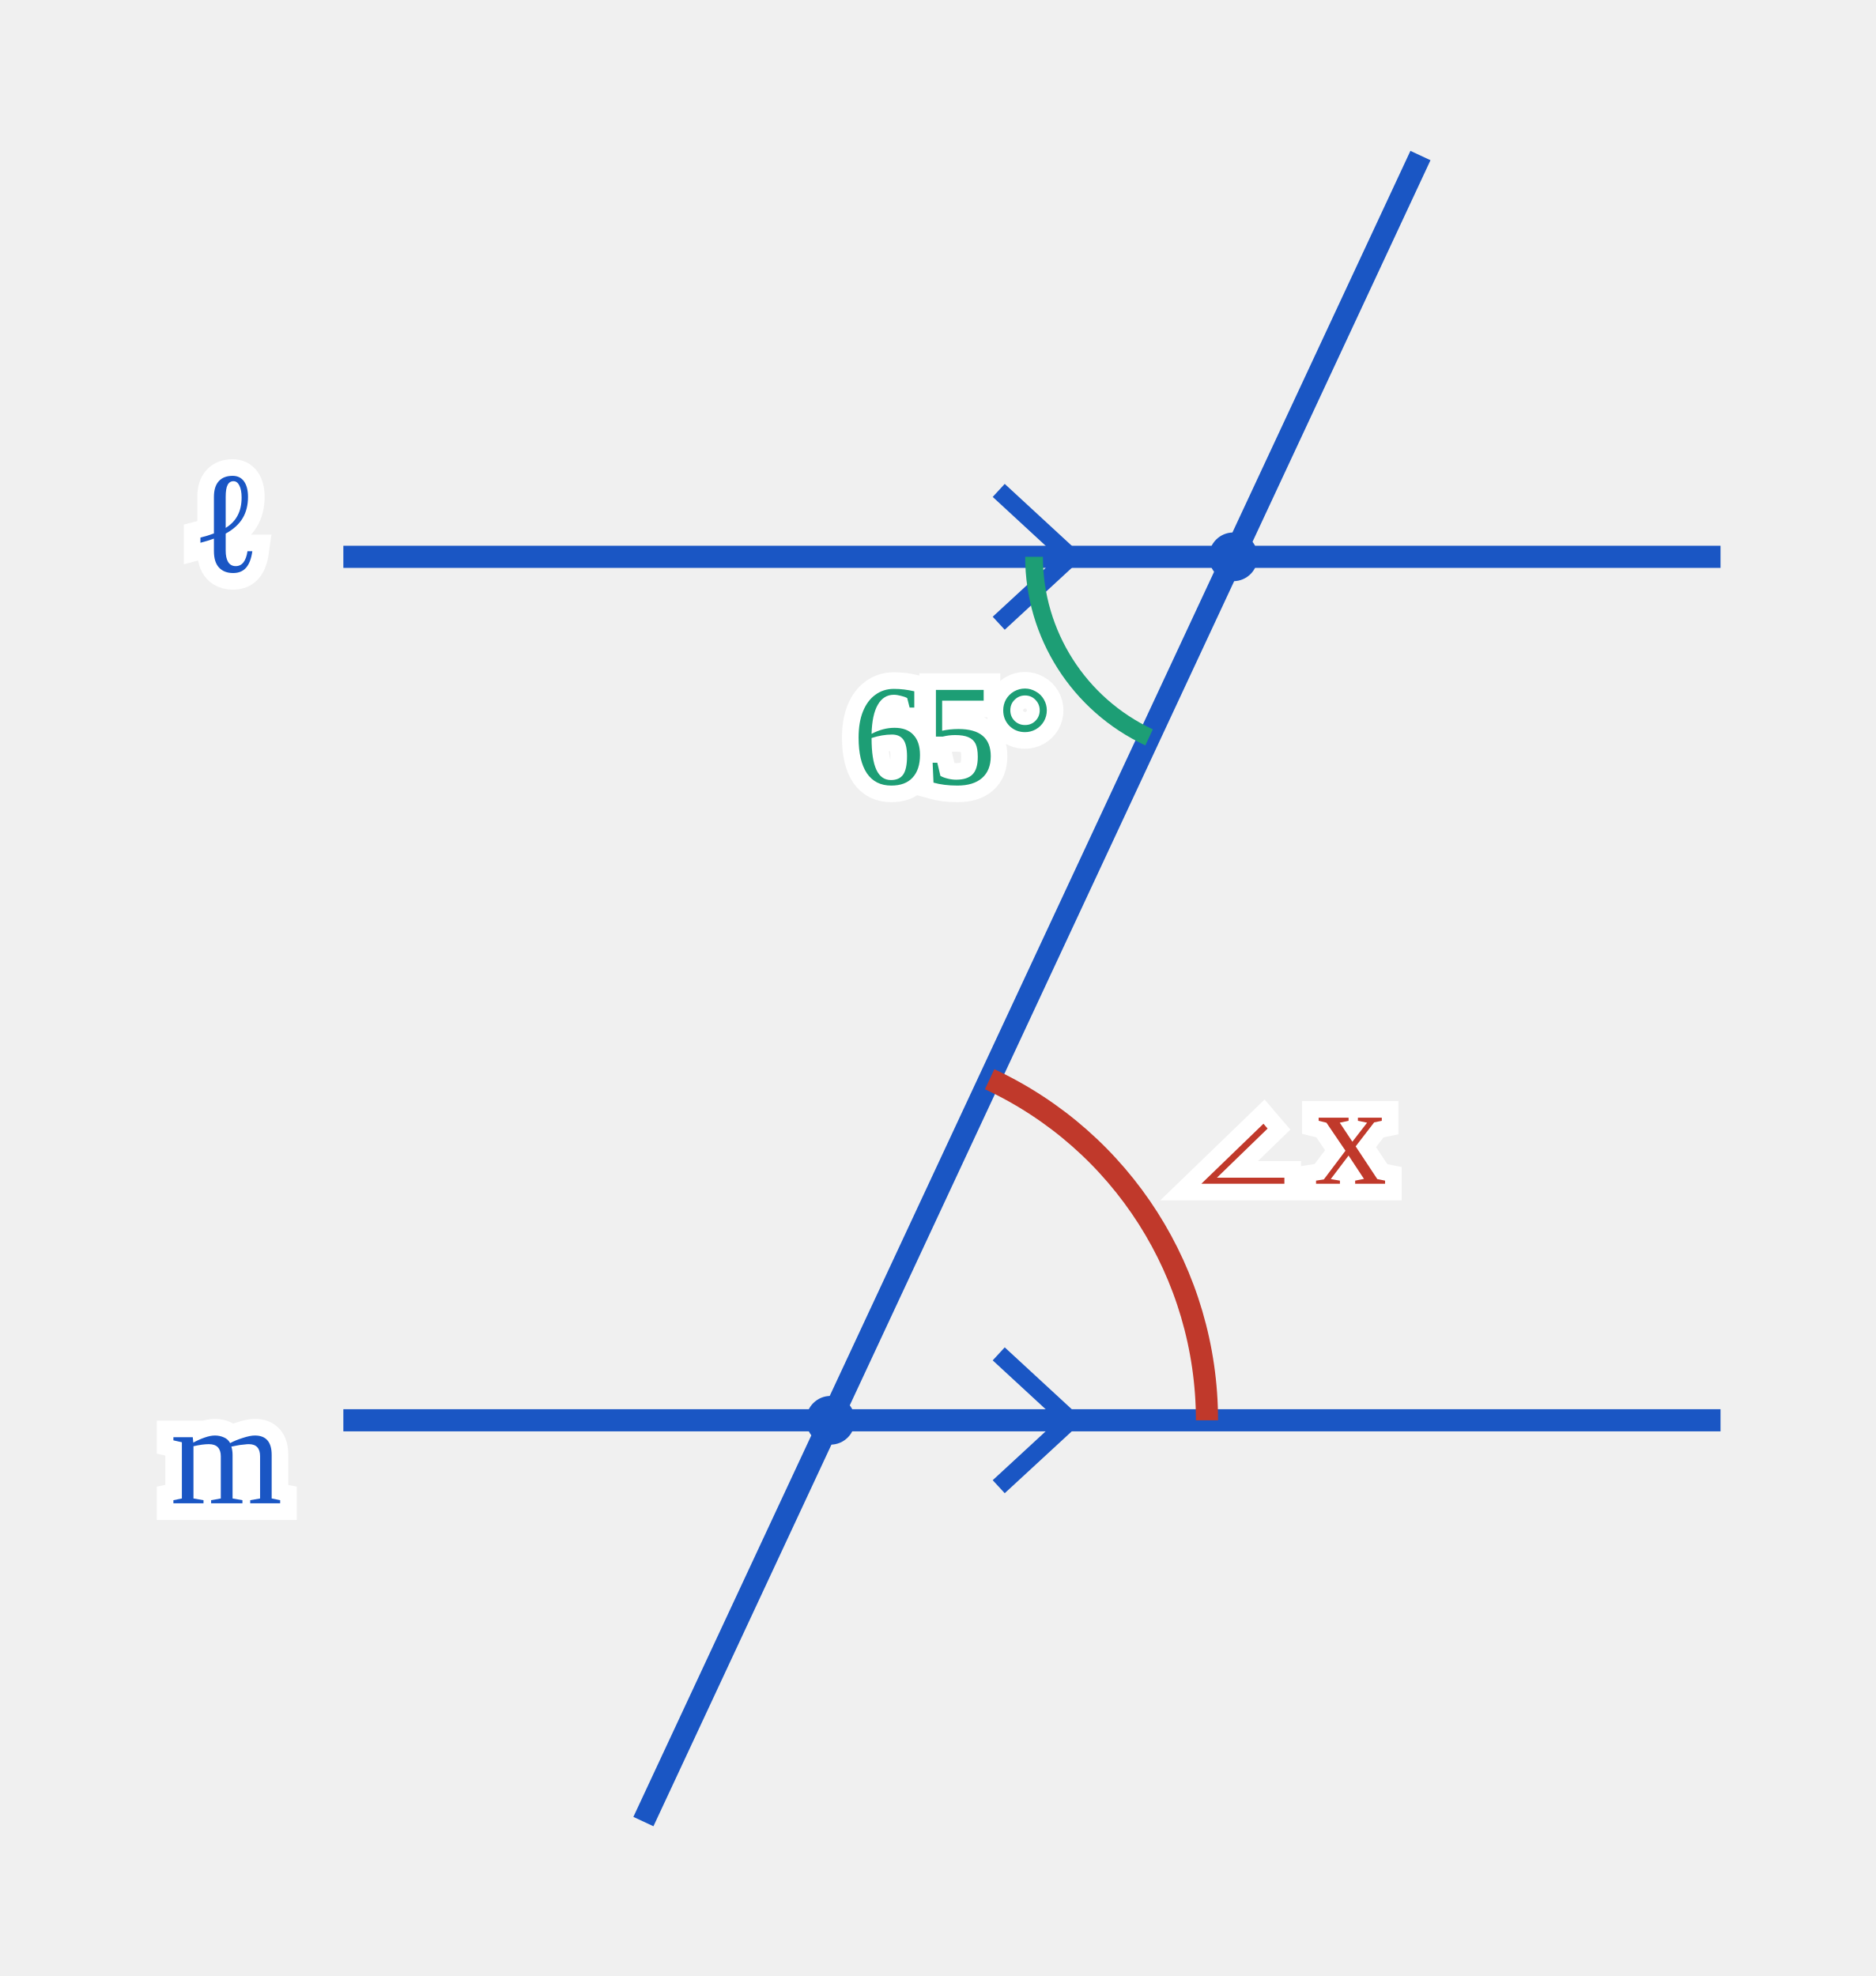
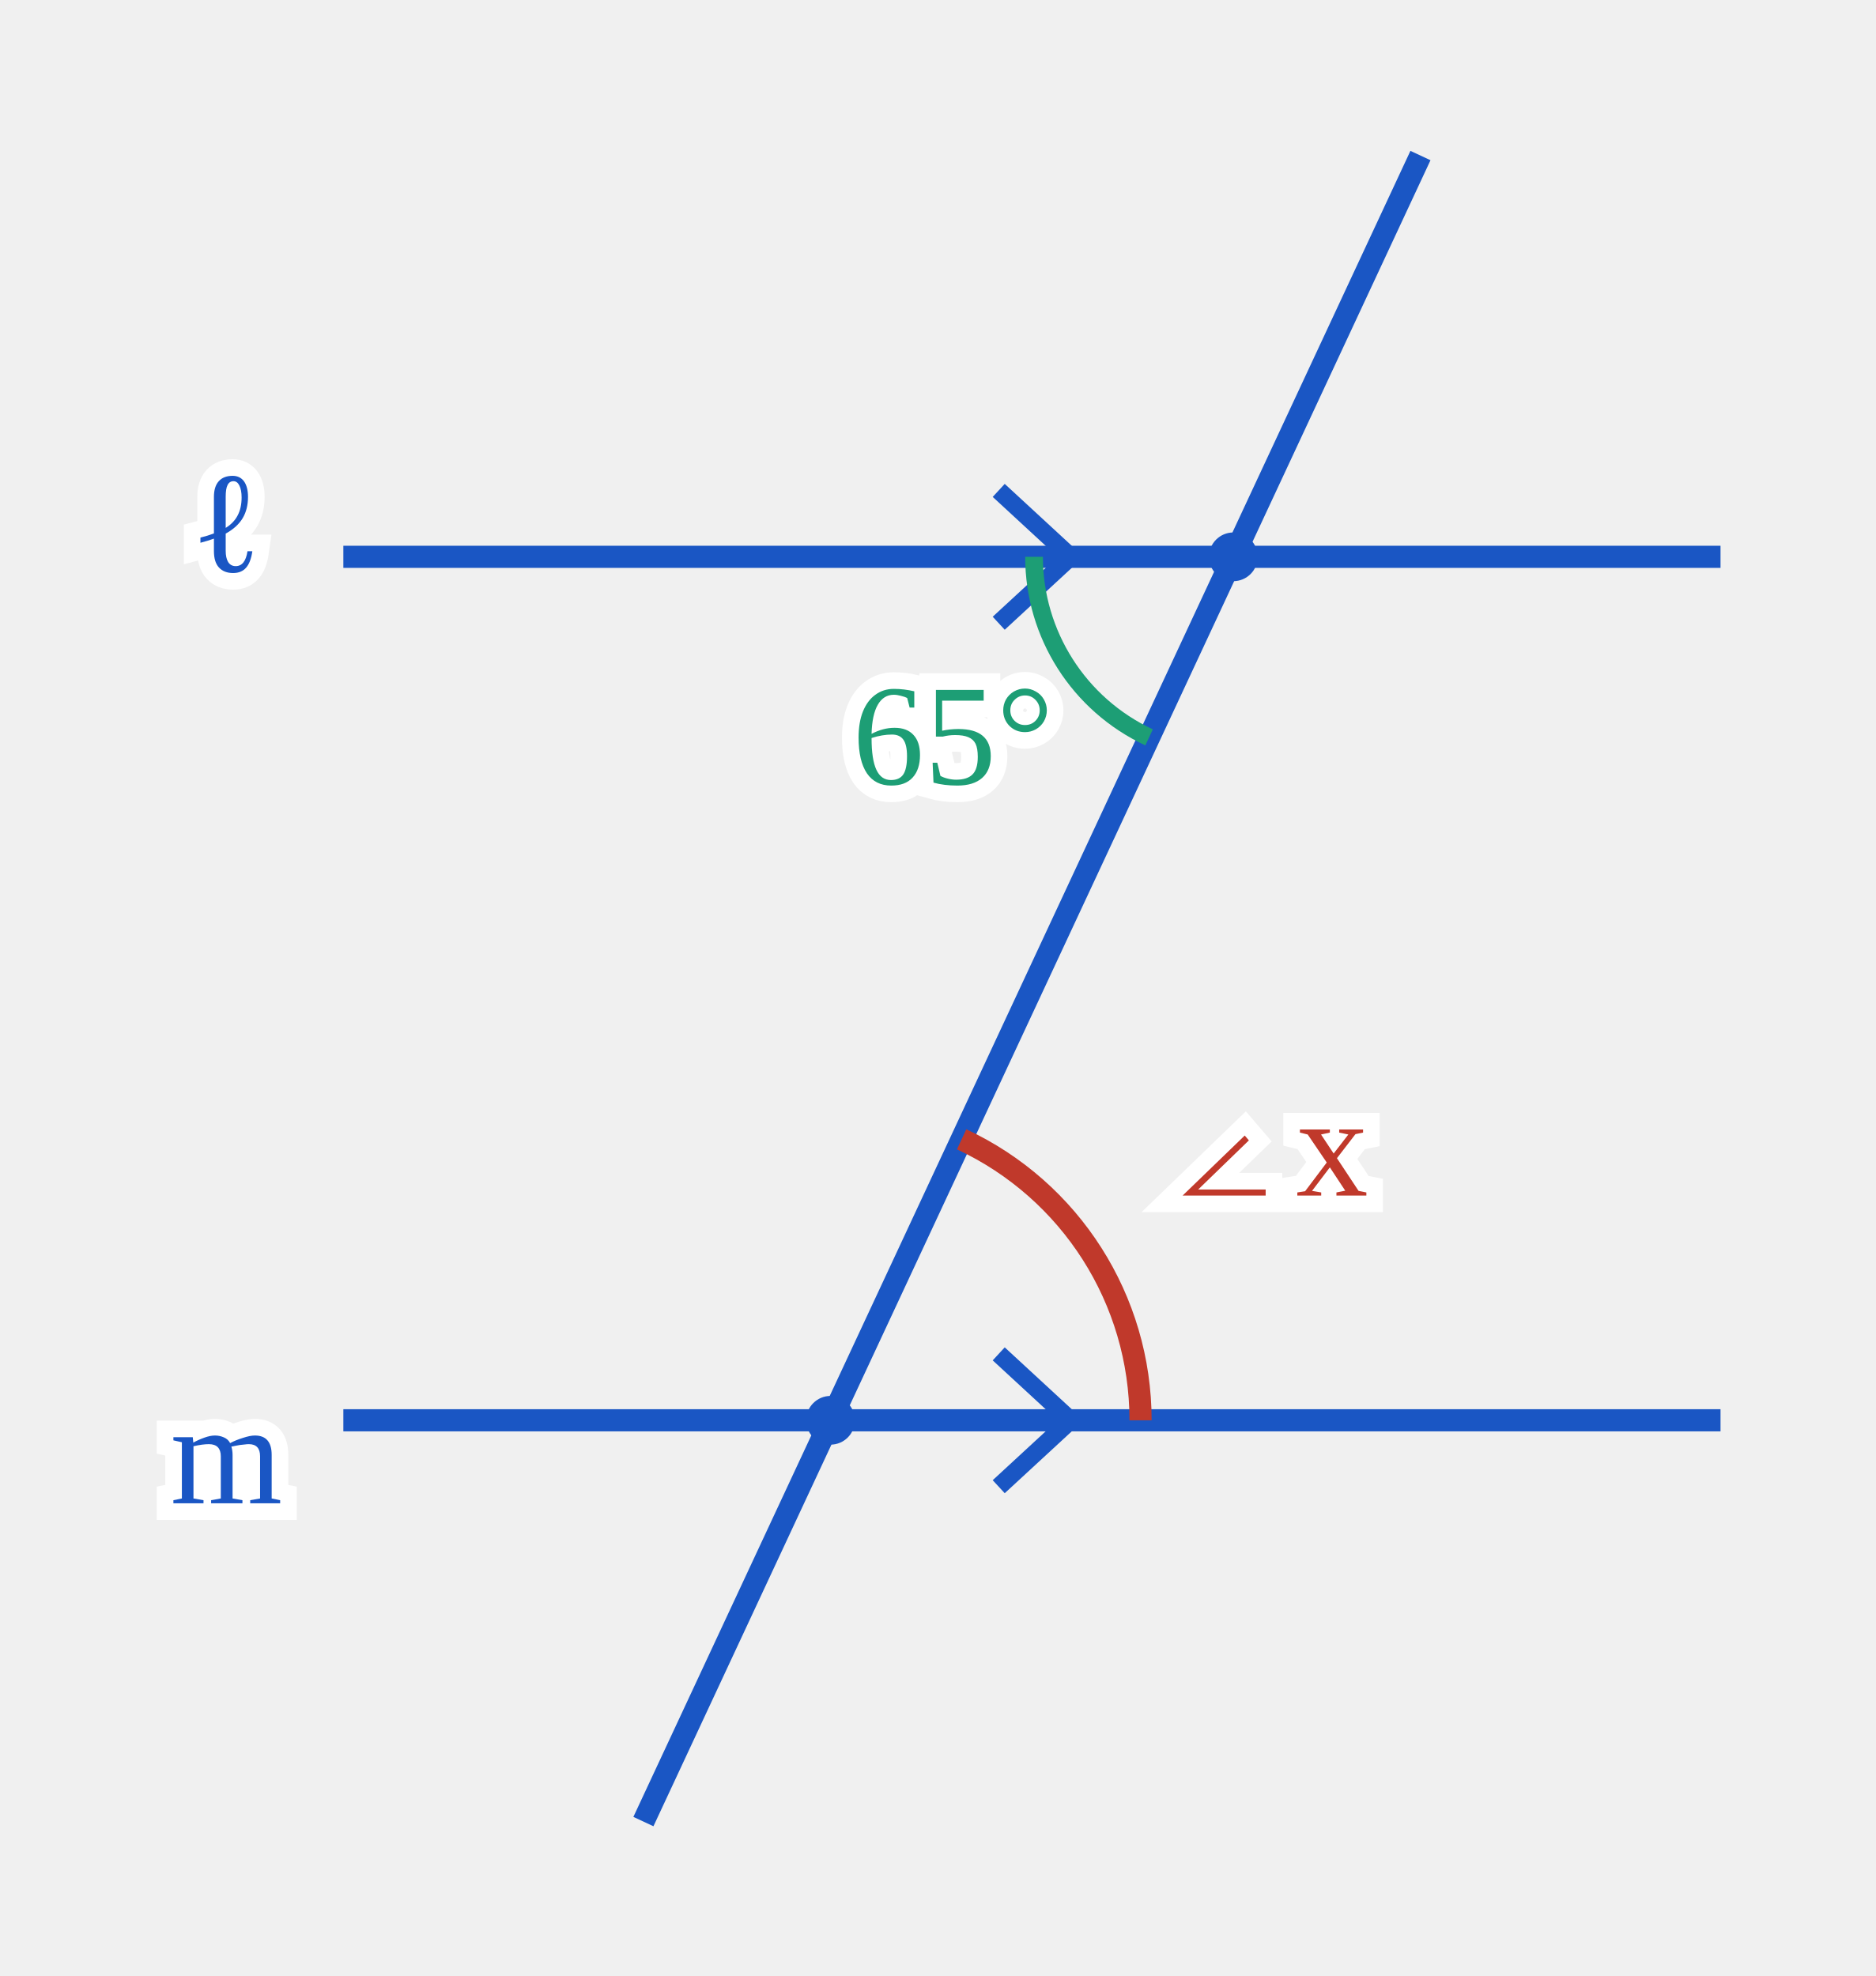
<svg xmlns="http://www.w3.org/2000/svg" viewBox="-93.2 -89.3 169.4 178.5" width="169.4" height="178.5" preserveAspectRatio="xMidYMid meet" role="img">
  <line x1="-62.19" y1="-39.00" x2="62.19" y2="-39.00" stroke="#1a56c4" stroke-width="2" />
  <line x1="-62.19" y1="39.00" x2="62.19" y2="39.00" stroke="#1a56c4" stroke-width="2" />
  <line x1="35.09" y1="-75.25" x2="-35.09" y2="75.25" stroke="#1a56c4" stroke-width="2" />
  <circle cx="18.19" cy="-39.00" r="2.2" fill="#1a56c4" />
  <circle cx="-18.19" cy="39.00" r="2.2" fill="#1a56c4" />
  <path d="M -3.00 -45.00 L 3.50 -39.00 L -3.00 -33.00" fill="none" stroke="#1a56c4" stroke-width="1.6" />
  <path d="M -3.00 33.00 L 3.50 39.00 L -3.00 45.00" fill="none" stroke="#1a56c4" stroke-width="1.6" />
  <path d="M 0.19 -39.00 A 18 18 0 0 0 10.58 -22.69" fill="none" stroke="#1D9E75" stroke-width="1.6" />
-   <path d="M 15.81 39.00 A 34 34 0 0 0 -3.82 8.19" fill="none" stroke="#C0392B" stroke-width="2" />
+   <path d="M 9.81 39.00 A 28 28 0 0 0 -6.35 13.62" fill="none" stroke="#C0392B" stroke-width="2" />
  <text x="-7.12" y="-18.46" text-anchor="middle" font-size="13" paint-order="stroke" stroke="#fff" stroke-width="3" fill="#1D9E75">65°</text>
-   <text x="22.30" y="17.63" text-anchor="middle" font-size="13" paint-order="stroke" stroke="#fff" stroke-width="3" fill="#C0392B">∠x</text>
+   <text x="20.61" y="18.70" text-anchor="middle" font-size="13" paint-order="stroke" stroke="#fff" stroke-width="3" fill="#C0392B">∠x</text>
  <text x="-72.75" y="-37.66" text-anchor="middle" font-size="13" paint-order="stroke" stroke="#fff" stroke-width="3" fill="#1a56c4">ℓ</text>
  <text x="-72.75" y="46.50" text-anchor="middle" font-size="13" paint-order="stroke" stroke="#fff" stroke-width="3" fill="#1a56c4">m</text>
</svg>
